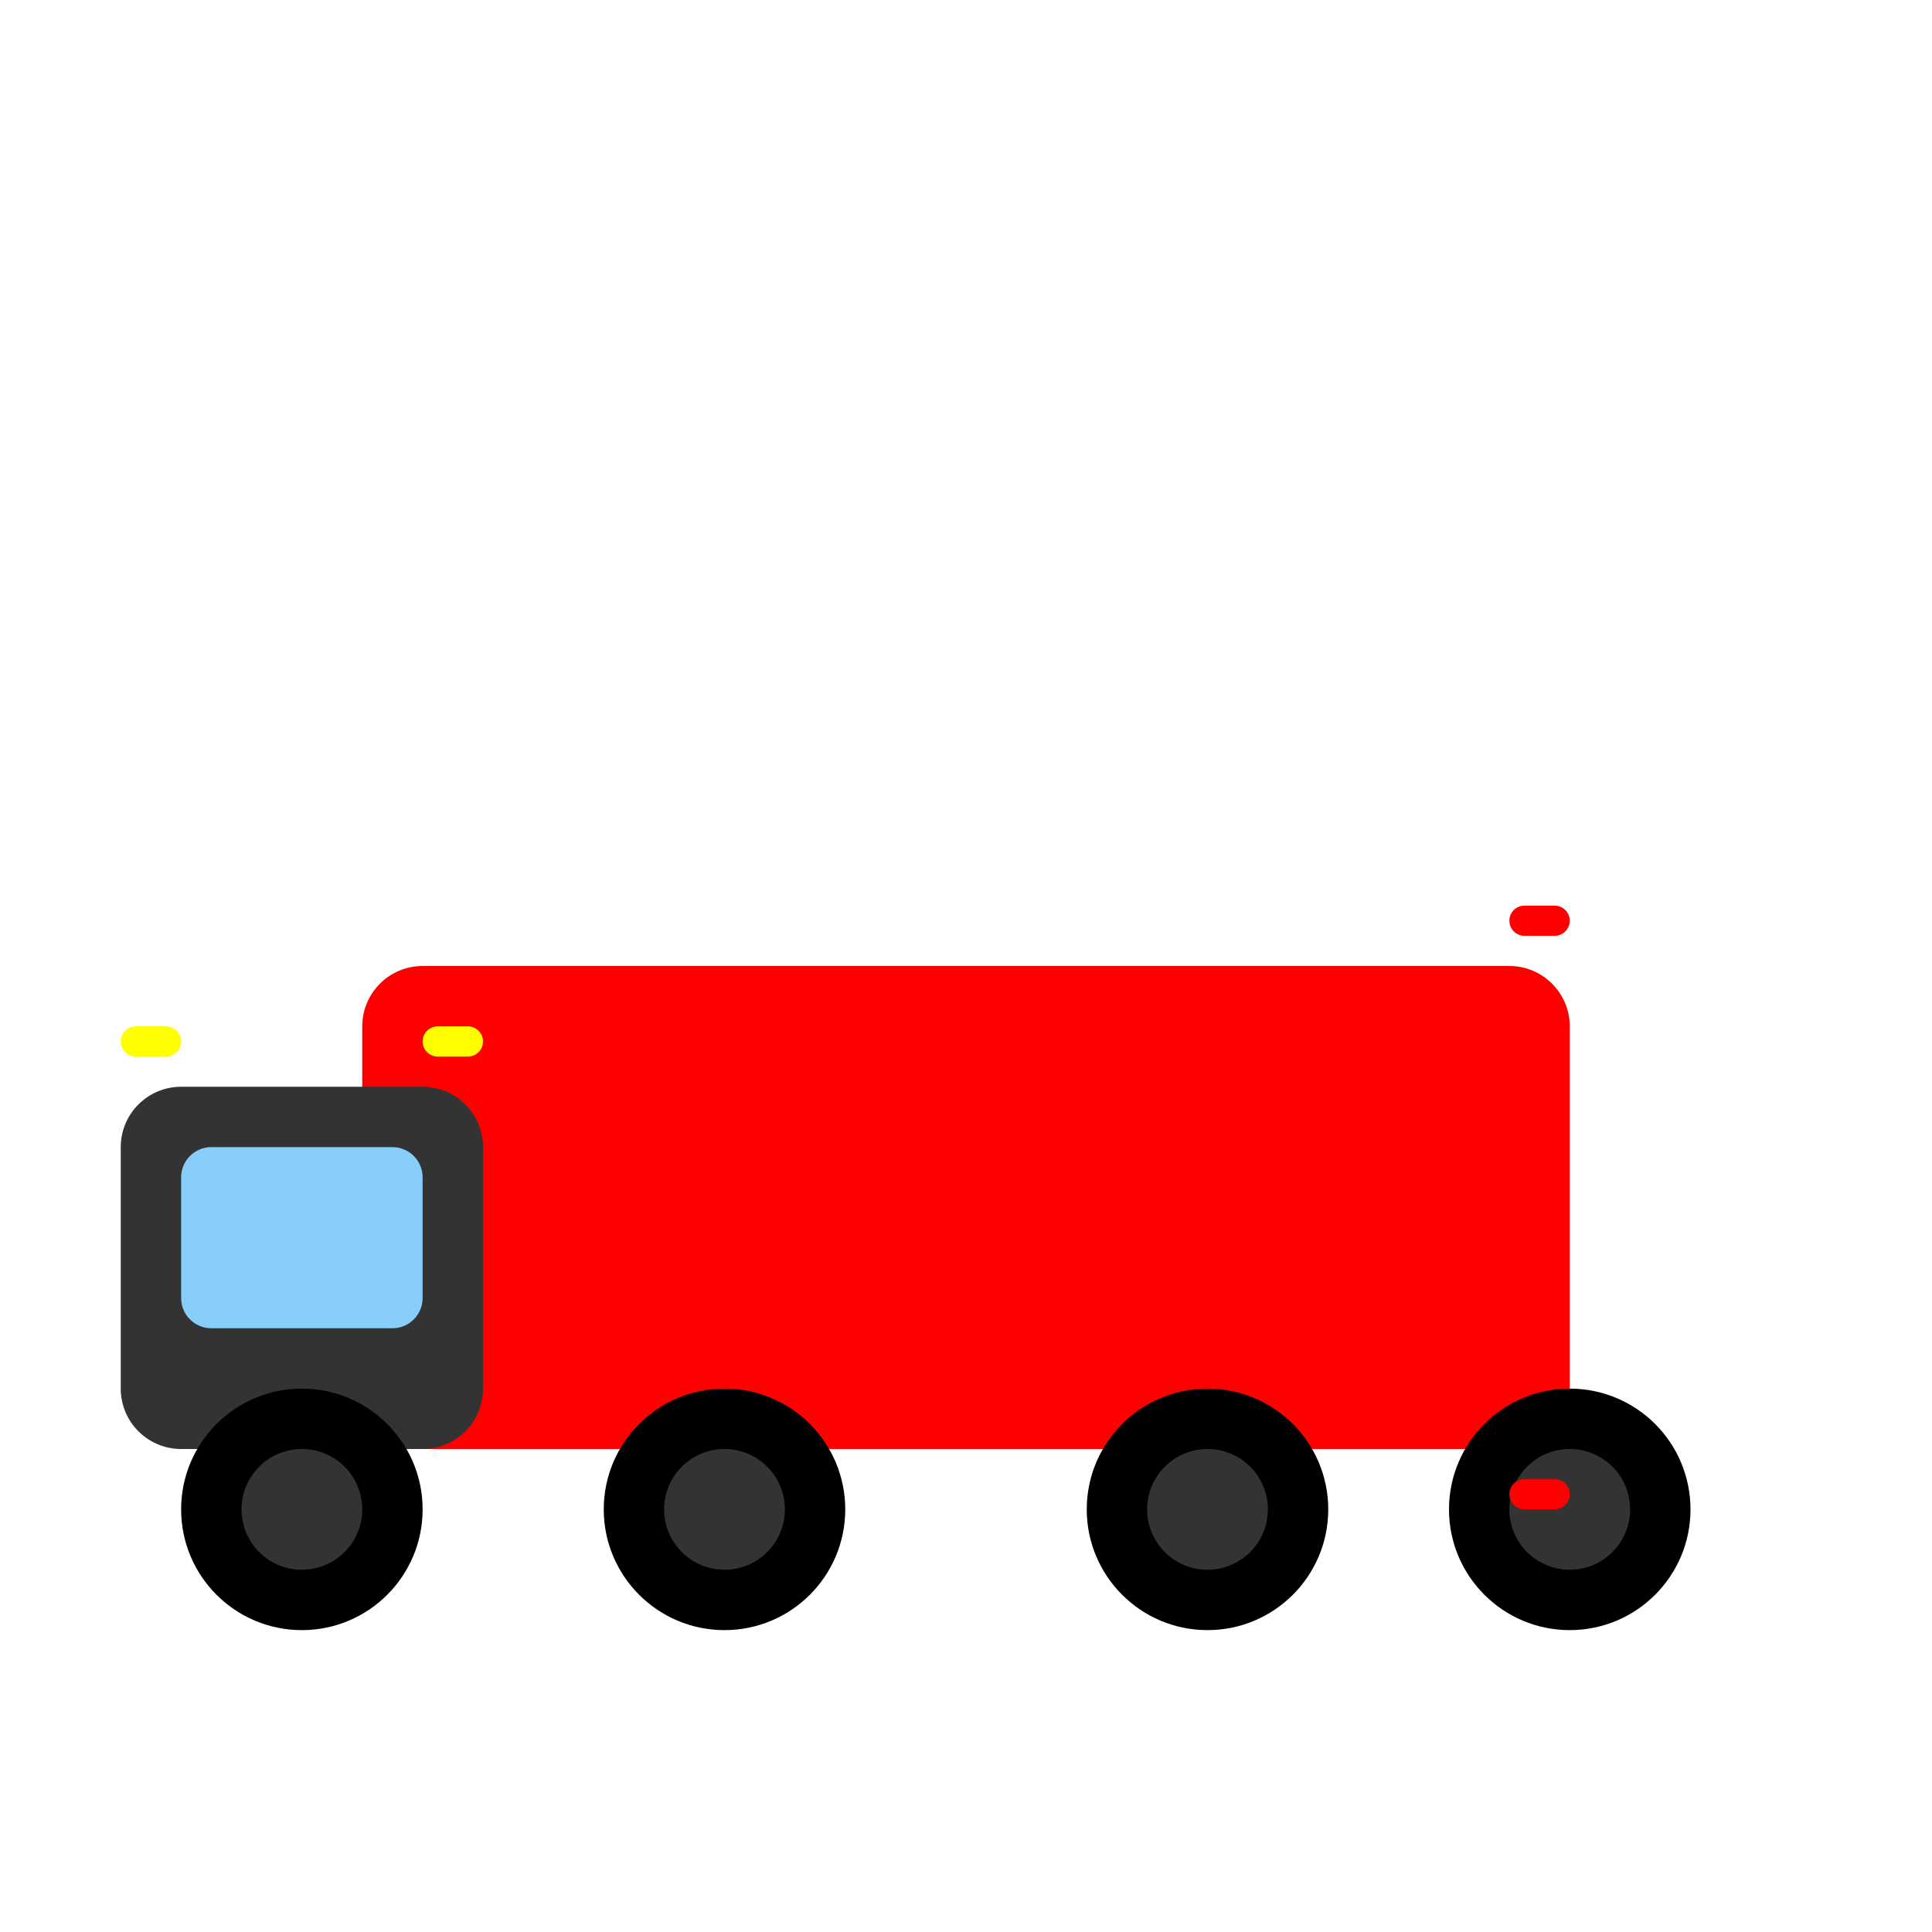
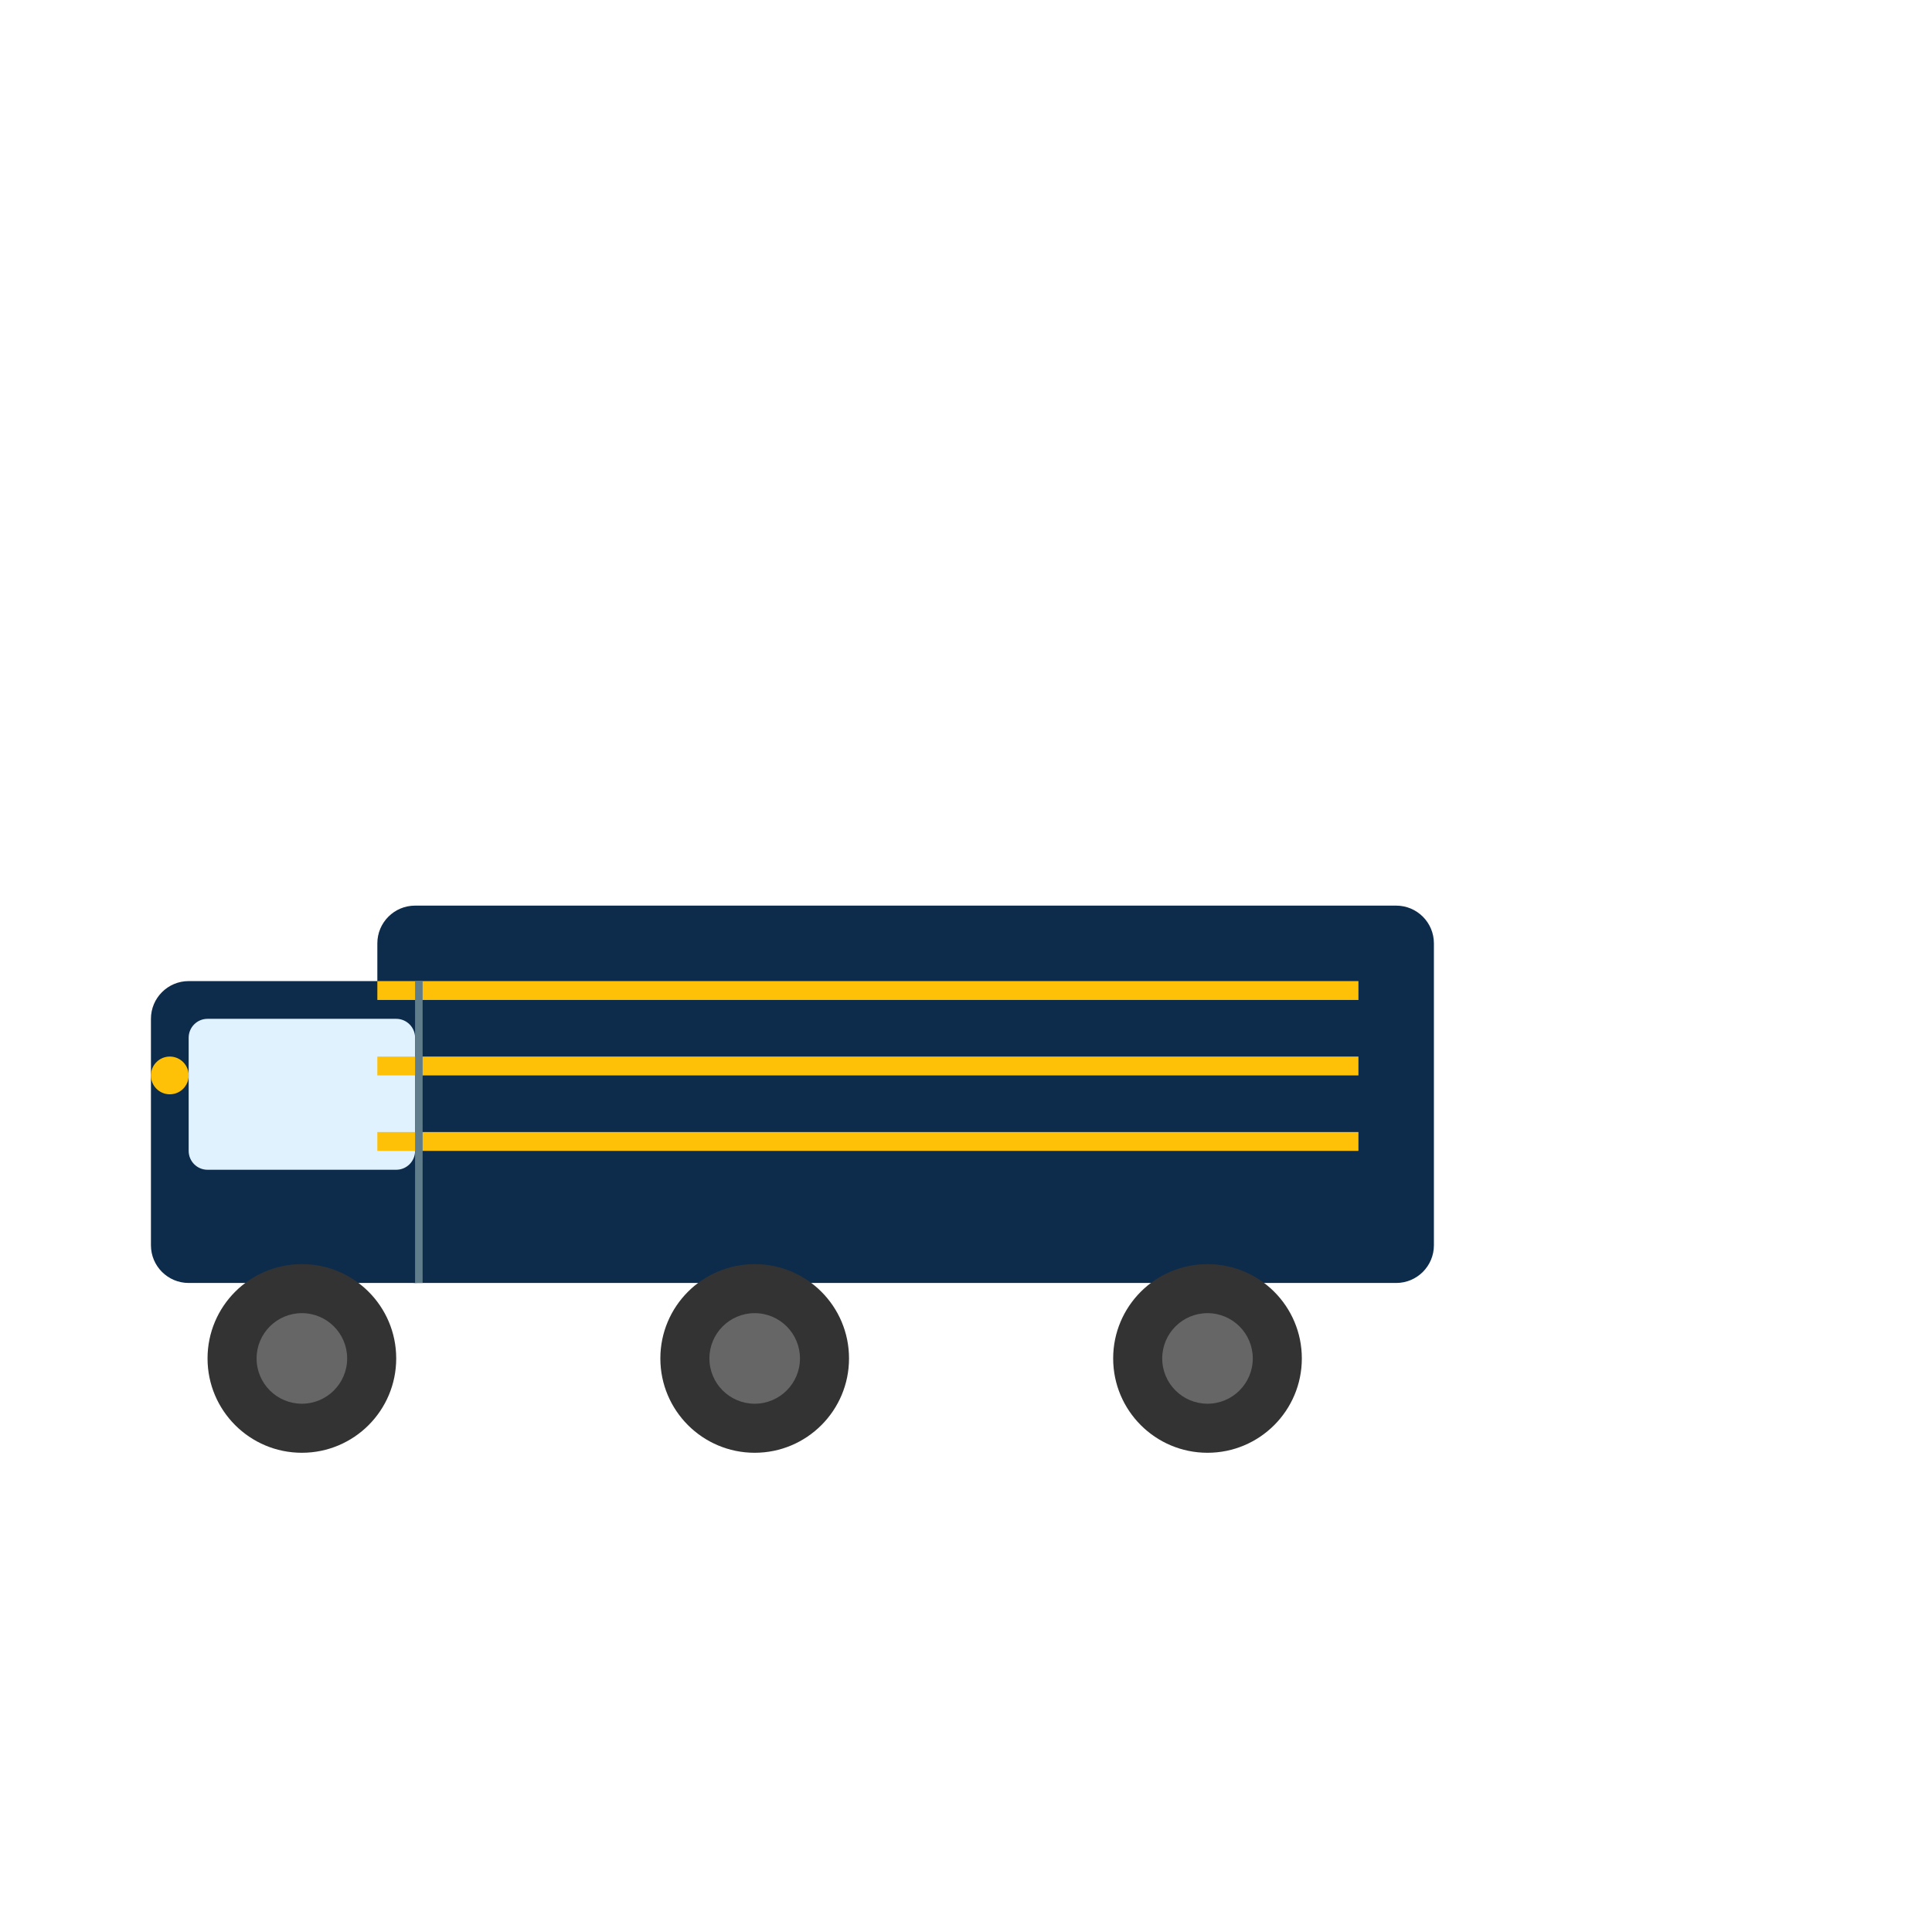
<svg xmlns="http://www.w3.org/2000/svg" width="512" height="512" viewBox="0 0 512 512" fill="none">
-   <rect x="96" y="256" width="320" height="128" rx="16" fill="#FF0000" />
-   <rect x="32" y="288" width="96" height="96" rx="16" fill="#333333" />
-   <rect x="48" y="304" width="64" height="48" rx="8" fill="#87CEFA" />
-   <circle cx="80" cy="400" r="32" fill="#000000" />
-   <circle cx="80" cy="400" r="16" fill="#333333" />
-   <circle cx="192" cy="400" r="32" fill="#000000" />
-   <circle cx="192" cy="400" r="16" fill="#333333" />
-   <circle cx="320" cy="400" r="32" fill="#000000" />
-   <circle cx="320" cy="400" r="16" fill="#333333" />
-   <circle cx="416" cy="400" r="32" fill="#000000" />
-   <circle cx="416" cy="400" r="16" fill="#333333" />
-   <rect x="32" y="272" width="16" height="8" rx="4" fill="#FFFF00" />
-   <rect x="112" y="272" width="16" height="8" rx="4" fill="#FFFF00" />
-   <rect x="400" y="240" width="16" height="8" rx="4" fill="#FF0000" />
-   <rect x="400" y="392" width="16" height="8" rx="4" fill="#FF0000" />
+   <rect x="100" y="240" width="280" height="100" rx="10" fill="#0D2B4B" />
+   <rect x="40" y="260" width="80" height="80" rx="10" fill="#0D2B4B" />
+   <rect x="50" y="270" width="60" height="40" rx="5" fill="#e0f2fe" />
+   <circle cx="80" cy="360" r="25" fill="#333333" />
+   <circle cx="80" cy="360" r="12" fill="#666666" />
+   <circle cx="200" cy="360" r="25" fill="#333333" />
+   <circle cx="200" cy="360" r="12" fill="#666666" />
+   <circle cx="320" cy="360" r="25" fill="#333333" />
+   <circle cx="320" cy="360" r="12" fill="#666666" />
+   <rect x="40" y="280" width="10" height="10" rx="5" fill="#FFC107" />
+   <rect x="100" y="260" width="260" height="5" fill="#FFC107" />
+   <rect x="100" y="280" width="260" height="5" fill="#FFC107" />
+   <rect x="100" y="300" width="260" height="5" fill="#FFC107" />
+   <rect x="110" y="260" width="2" height="80" fill="#607D8B" />
</svg>
